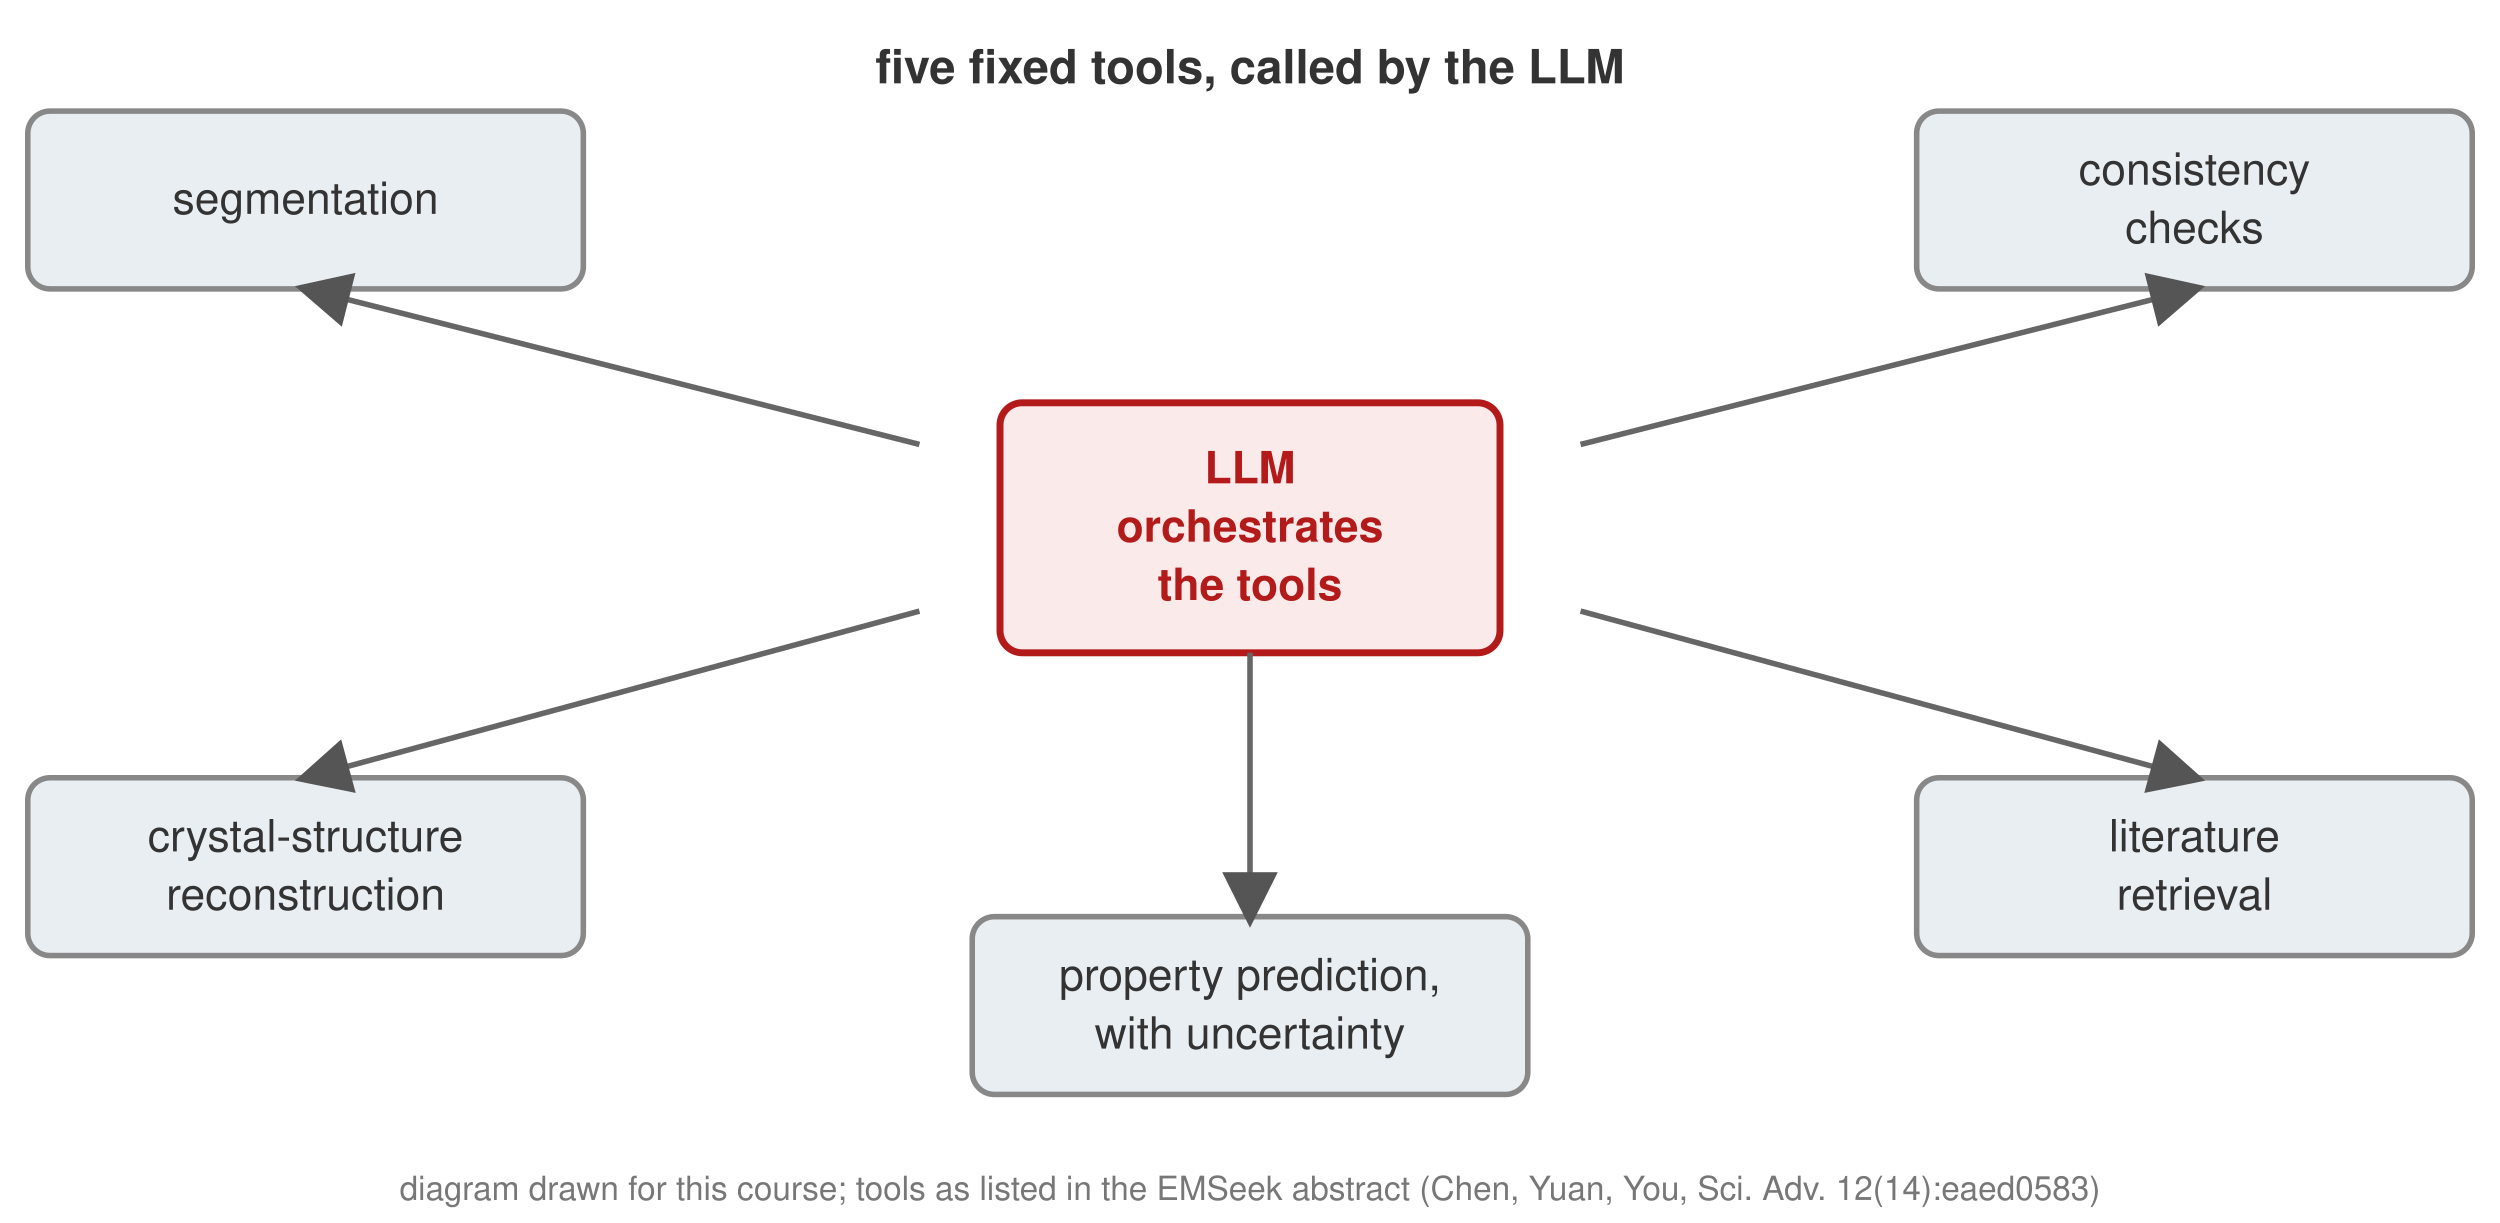
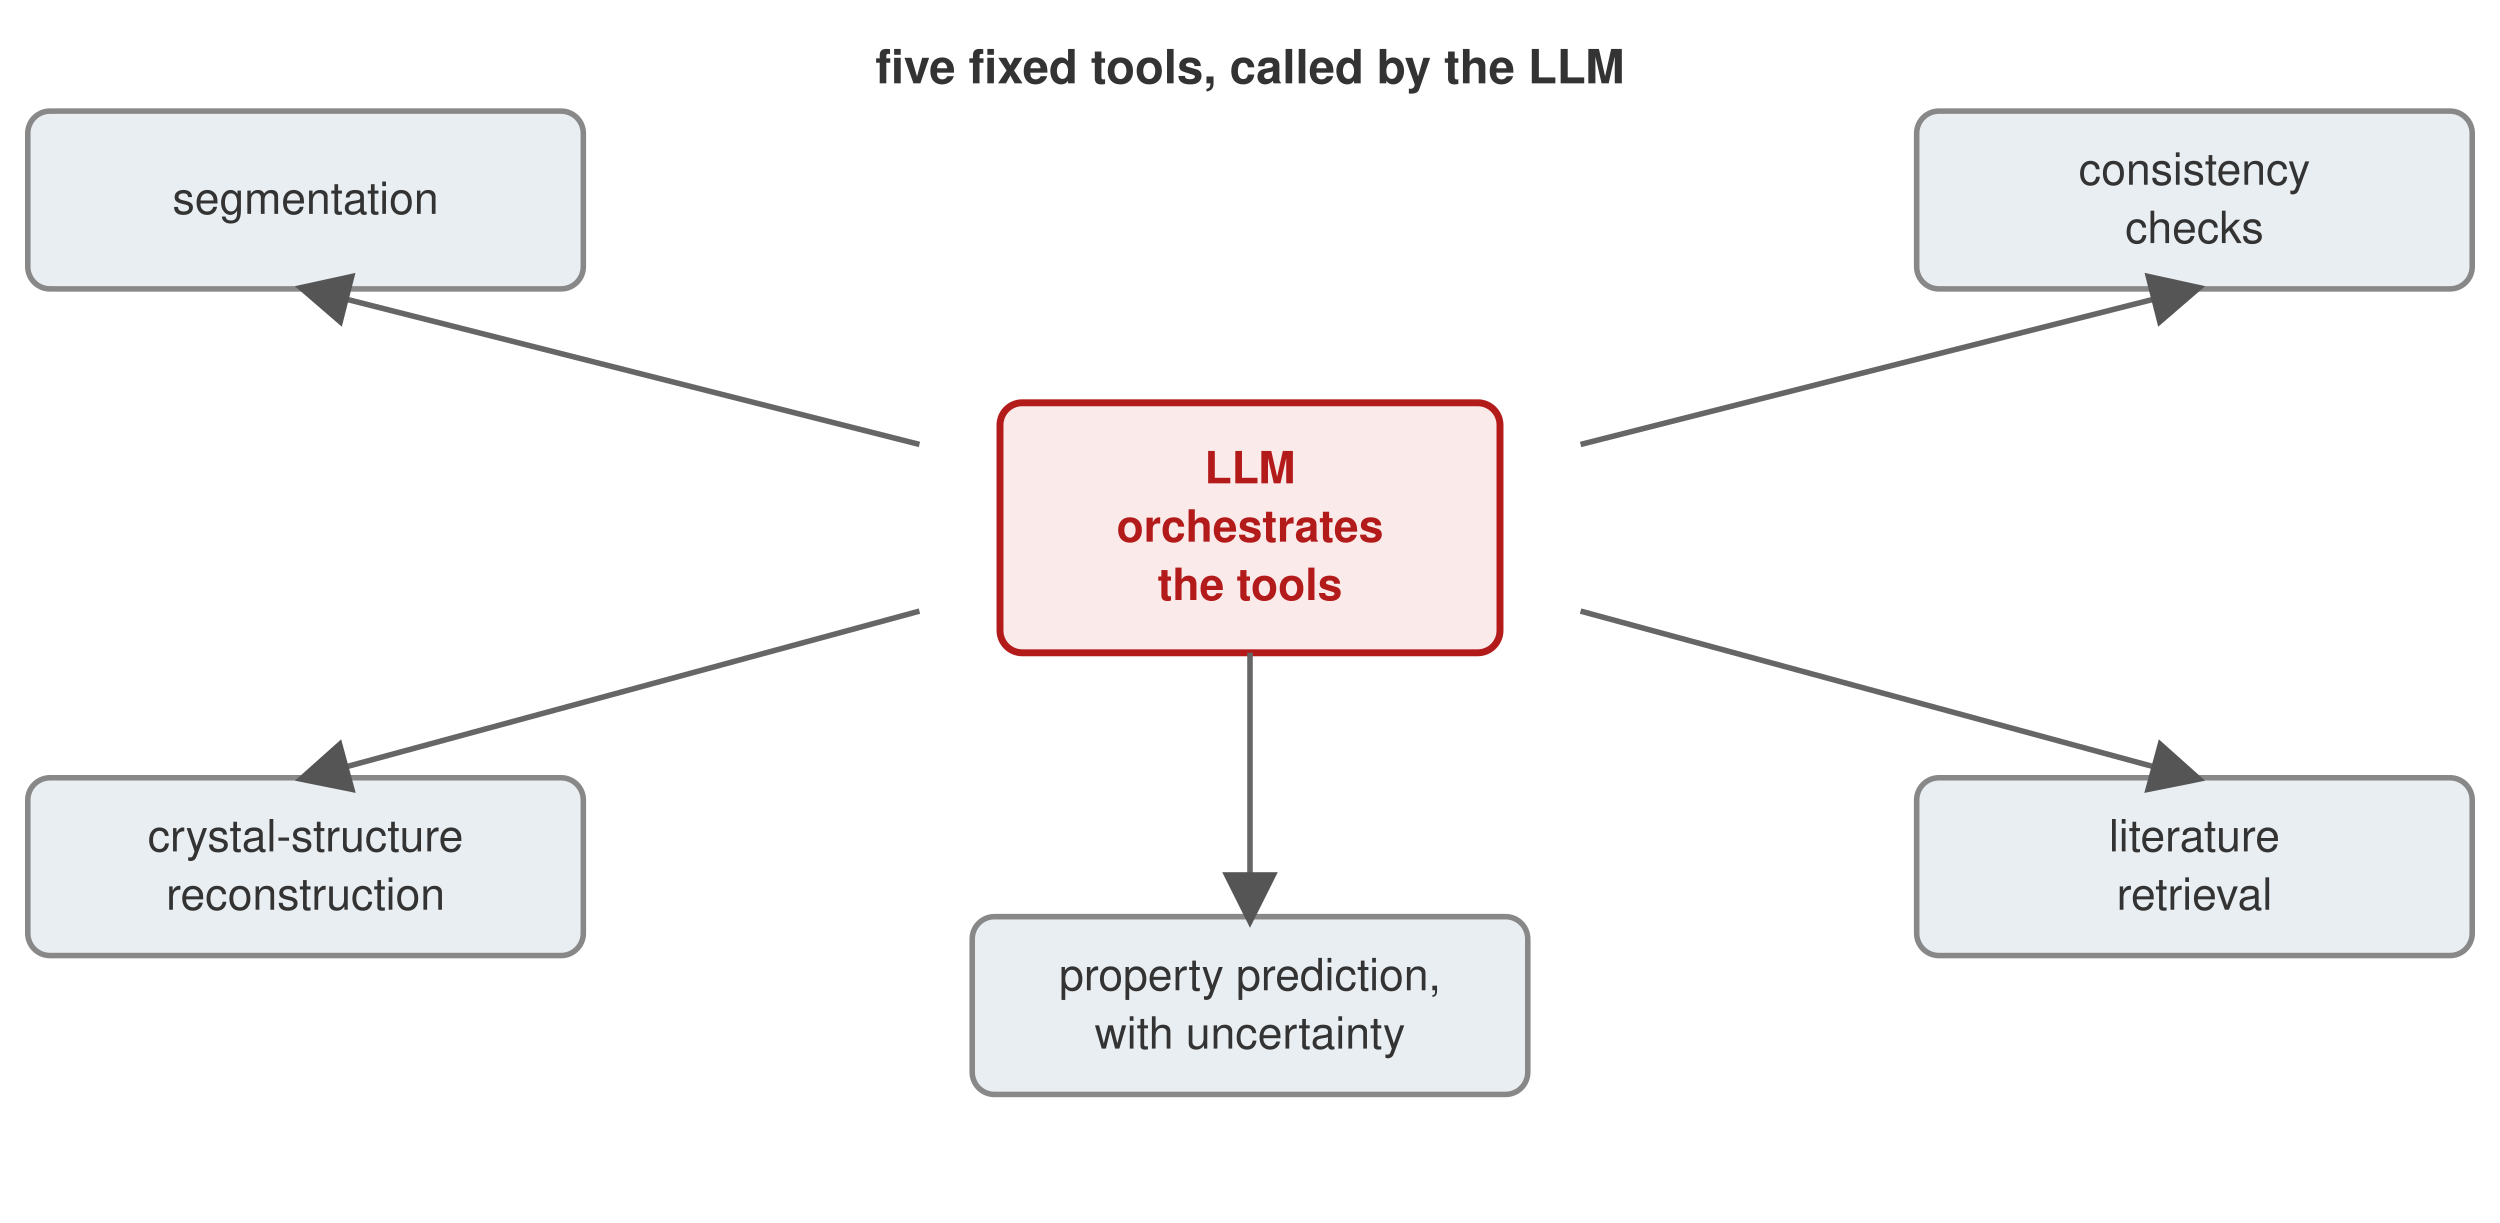
<svg xmlns="http://www.w3.org/2000/svg" viewBox="0 0 900 440" width="900" height="440" font-family="Helvetica, Arial, sans-serif">
  <defs>
    <marker id="a" markerWidth="10" markerHeight="10" refX="8" refY="5" orient="auto">
      <path d="M0,0 L10,5 L0,10 z" fill="#555" />
    </marker>
  </defs>
  <rect x="360" y="145" width="180" height="90" rx="8" fill="#fbeaea" stroke="#B31B1B" stroke-width="2.5" />
  <text x="450.0" y="174.0" text-anchor="middle" font-size="16" fill="#B31B1B" font-weight="bold">LLM</text>
  <text x="450.0" y="195.0" text-anchor="middle" font-size="16" fill="#B31B1B" font-weight="bold">orchestrates</text>
  <text x="450.0" y="216.0" text-anchor="middle" font-size="16" fill="#B31B1B" font-weight="bold">the tools</text>
  <rect x="10.0" y="40" width="200" height="64" rx="8" fill="#e9eef2" stroke="#888" stroke-width="2" />
  <text x="110.0" y="77.0" text-anchor="middle" font-size="16" fill="#333">segmentation</text>
  <line x1="331.0" y1="160" x2="110" y2="104" stroke="#666" stroke-width="2" marker-end="url(#a)" />
  <rect x="10.0" y="280" width="200" height="64" rx="8" fill="#e9eef2" stroke="#888" stroke-width="2" />
  <text x="110.0" y="306.5" text-anchor="middle" font-size="16" fill="#333">crystal-structure</text>
  <text x="110.0" y="327.5" text-anchor="middle" font-size="16" fill="#333">reconstruction</text>
  <line x1="331.0" y1="220" x2="110" y2="280" stroke="#666" stroke-width="2" marker-end="url(#a)" />
  <rect x="350.0" y="330" width="200" height="64" rx="8" fill="#e9eef2" stroke="#888" stroke-width="2" />
  <text x="450.0" y="356.5" text-anchor="middle" font-size="16" fill="#333">property prediction,</text>
  <text x="450.0" y="377.5" text-anchor="middle" font-size="16" fill="#333">with uncertainty</text>
  <line x1="450" y1="235" x2="450" y2="330" stroke="#666" stroke-width="2" marker-end="url(#a)" />
  <rect x="690.0" y="280" width="200" height="64" rx="8" fill="#e9eef2" stroke="#888" stroke-width="2" />
  <text x="790.0" y="306.5" text-anchor="middle" font-size="16" fill="#333">literature</text>
  <text x="790.0" y="327.5" text-anchor="middle" font-size="16" fill="#333">retrieval</text>
  <line x1="569.0" y1="220" x2="790" y2="280" stroke="#666" stroke-width="2" marker-end="url(#a)" />
  <rect x="690.0" y="40" width="200" height="64" rx="8" fill="#e9eef2" stroke="#888" stroke-width="2" />
  <text x="790.0" y="66.5" text-anchor="middle" font-size="16" fill="#333">consistency</text>
  <text x="790.0" y="87.5" text-anchor="middle" font-size="16" fill="#333">checks</text>
  <line x1="569.0" y1="160" x2="790" y2="104" stroke="#666" stroke-width="2" marker-end="url(#a)" />
  <text x="450" y="30" text-anchor="middle" font-size="17" fill="#333" font-weight="bold">five fixed tools, called by the LLM</text>
-   <text x="450.0" y="432" text-anchor="middle" font-size="12" fill="#777">diagram drawn for this course; tools as listed in the EMSeek abstract (Chen, Yuan, You, Sci. Adv. 12(14):eaed0583)</text>
</svg>
